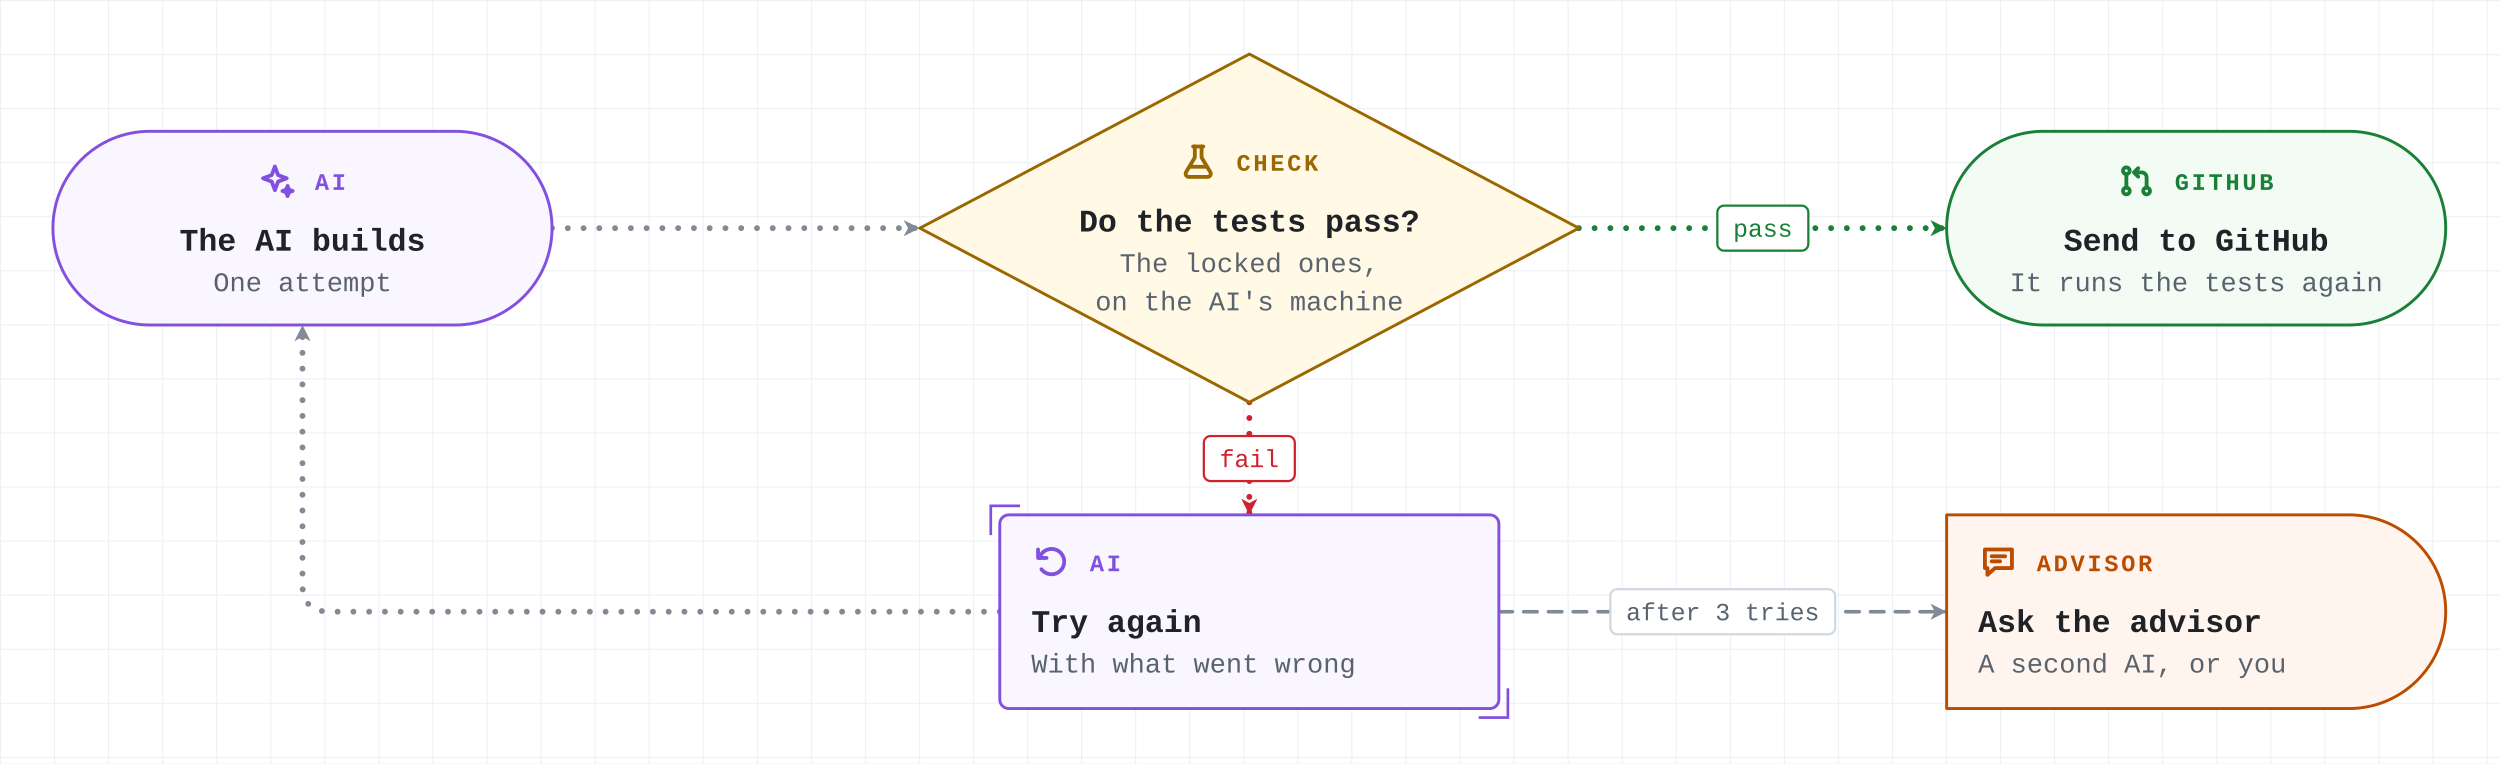
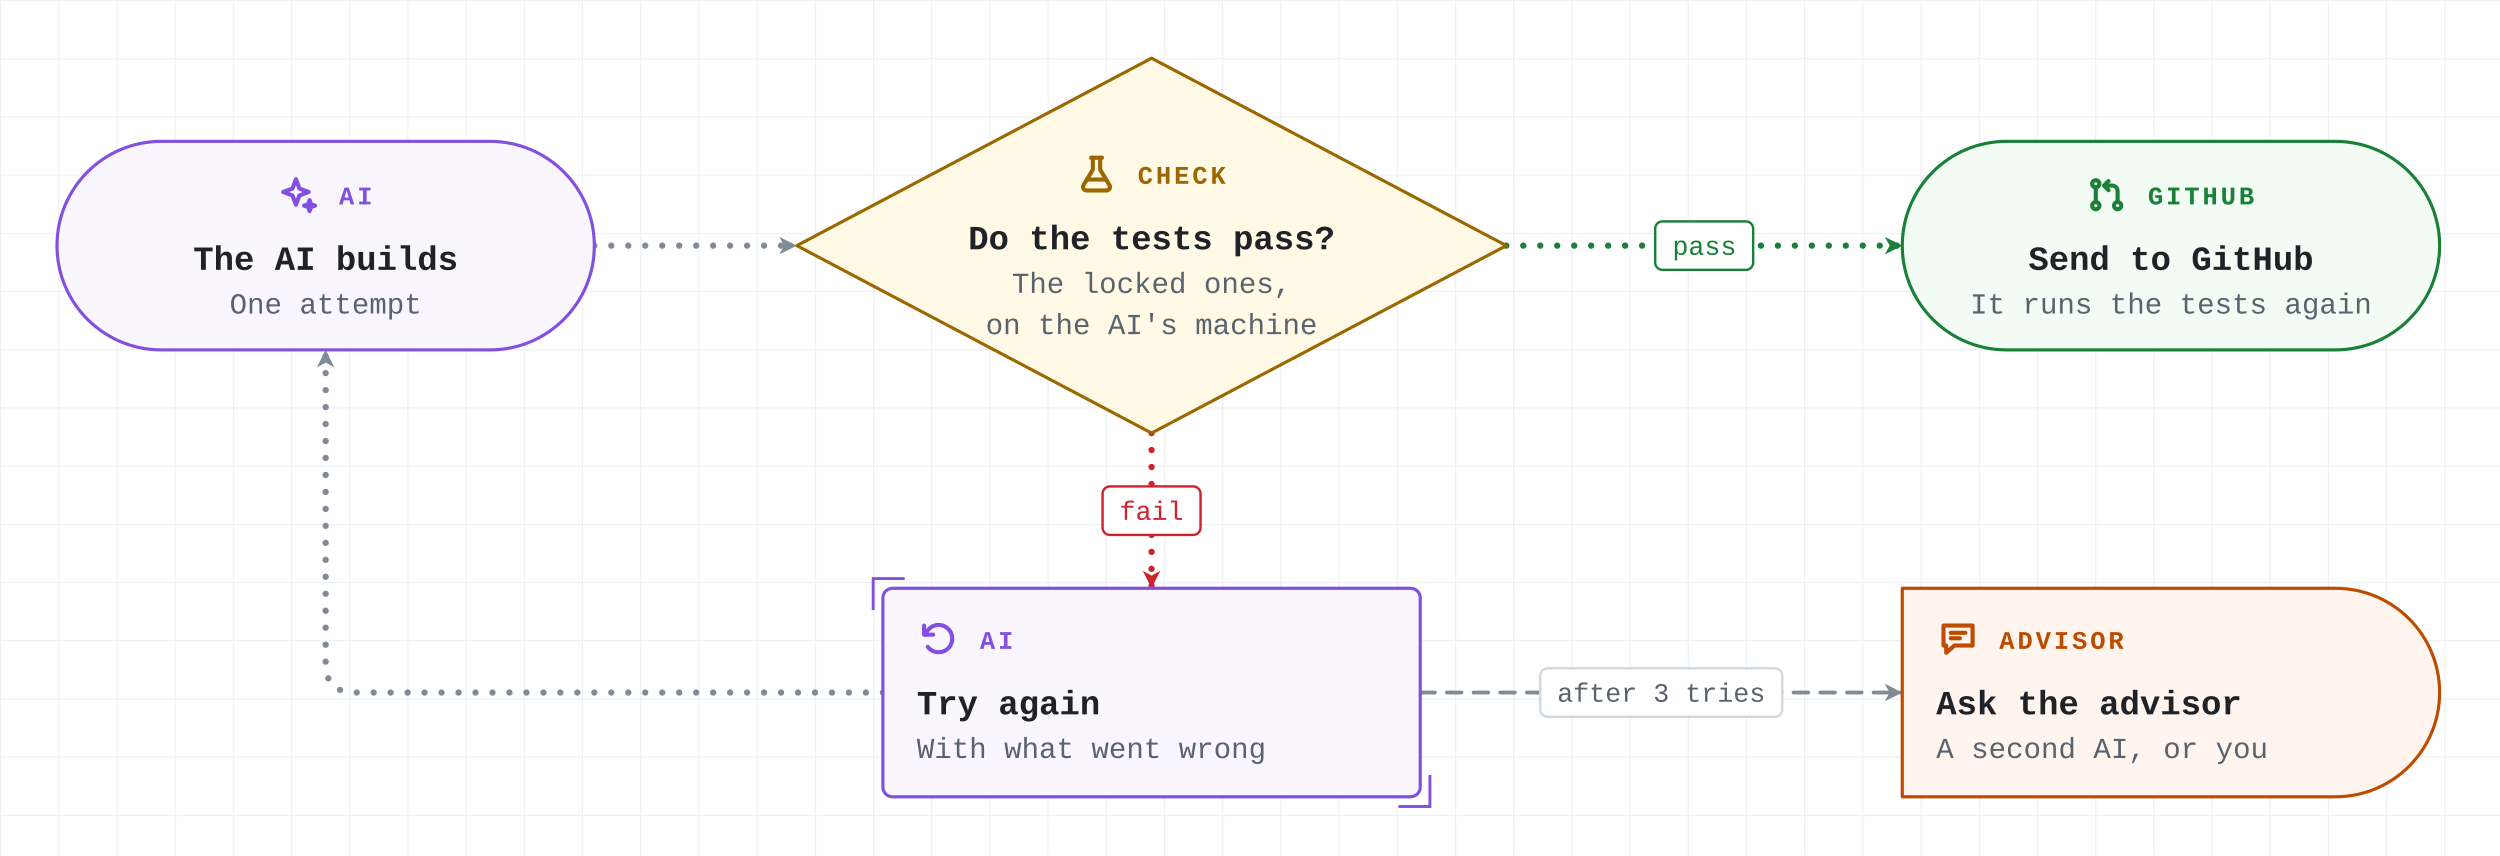
- <svg xmlns="http://www.w3.org/2000/svg" viewBox="12 -24 1110 339" width="1110" height="339" role="img" aria-labelledby="title desc" font-family="ui-monospace, SFMono-Regular, 'JetBrains Mono', 'Cascadia Mono', Menlo, Consolas, 'Liberation Mono', monospace">
+ <svg xmlns="http://www.w3.org/2000/svg" viewBox="12 -24 1031 353" width="1031" height="353" role="img" aria-labelledby="title desc" font-family="ui-monospace, SFMono-Regular, 'JetBrains Mono', 'Cascadia Mono', Menlo, Consolas, 'Liberation Mono', monospace">
  <defs>
    <marker id="arrow-plain" viewBox="0 0 10 10" refX="9" refY="5" markerWidth="9" markerHeight="9" markerUnits="userSpaceOnUse" orient="auto-start-reverse">
      <path d="M1,1 L9,5 L1,9 L3.2,5 z" fill="#818b98" />
    </marker>
    <marker id="arrow-fail" viewBox="0 0 10 10" refX="9" refY="5" markerWidth="9" markerHeight="9" markerUnits="userSpaceOnUse" orient="auto-start-reverse">
      <path d="M1,1 L9,5 L1,9 L3.2,5 z" fill="#cf222e" />
    </marker>
    <marker id="arrow-pass" viewBox="0 0 10 10" refX="9" refY="5" markerWidth="9" markerHeight="9" markerUnits="userSpaceOnUse" orient="auto-start-reverse">
      <path d="M1,1 L9,5 L1,9 L3.2,5 z" fill="#1a7f37" />
    </marker>
    <pattern id="grid" x="12" y="-24" width="24" height="24" patternUnits="userSpaceOnUse">
      <path d="M24 0H0V24" fill="none" stroke="#eef1f4" stroke-width="1" />
    </pattern>
  </defs>
  <style>.main{stroke-width:2.6;stroke-dasharray:0 7;animation:flow 0.8s linear infinite}.side{stroke-width:1.6;stroke-dasharray:6 5;animation:side 1.6s linear infinite}@keyframes flow{to{stroke-dashoffset:-7}}@keyframes side{to{stroke-dashoffset:-11}}@media (prefers-reduced-motion:reduce){.main,.side{animation:none}.ticket{display:none}}</style>
-   <rect x="12" y="-24" width="1110" height="339" fill="#ffffff" />
-   <rect x="12" y="-24" width="1110" height="339" fill="url(#grid)" />
-   <path class="main" d="M257.1,77.3 L420.4,77.3" fill="none" stroke="#818b98" stroke-linecap="round" stroke-linejoin="round" marker-end="url(#arrow-plain)" />
-   <path class="main" d="M713.0,77.3 L876.3,77.3" fill="none" stroke="#1a7f37" stroke-linecap="round" stroke-linejoin="round" marker-end="url(#arrow-pass)" />
-   <path class="main" d="M566.7,154.6 L566.7,204.6" fill="none" stroke="#cf222e" stroke-linecap="round" stroke-linejoin="round" marker-end="url(#arrow-fail)" />
-   <path class="main" d="M455.9,247.6 L158.3,247.6 Q146.3,247.6 146.3,235.6 L146.3,120.3" fill="none" stroke="#818b98" stroke-linecap="round" stroke-linejoin="round" marker-end="url(#arrow-plain)" />
-   <path class="side" d="M677.5,247.6 L876.3,247.6" fill="none" stroke="#818b98" stroke-linecap="round" stroke-linejoin="round" marker-end="url(#arrow-plain)" />
+   <rect x="12" y="-24" width="1031" height="353" fill="#ffffff" />
+   <rect x="12" y="-24" width="1031" height="353" fill="url(#grid)" />
+   <path class="main" d="M257.1,77.3 L340.6,77.3" fill="none" stroke="#818b98" stroke-linecap="round" stroke-linejoin="round" marker-end="url(#arrow-plain)" />
+   <path class="main" d="M633.2,77.3 L796.5,77.3" fill="none" stroke="#1a7f37" stroke-linecap="round" stroke-linejoin="round" marker-end="url(#arrow-pass)" />
+   <path class="main" d="M486.9,154.6 L486.9,218.6" fill="none" stroke="#cf222e" stroke-linecap="round" stroke-linejoin="round" marker-end="url(#arrow-fail)" />
+   <path class="main" d="M376.1,261.6 L158.3,261.6 Q146.3,261.6 146.3,249.6 L146.3,120.3" fill="none" stroke="#818b98" stroke-linecap="round" stroke-linejoin="round" marker-end="url(#arrow-plain)" />
+   <path class="side" d="M597.7,261.6 L796.5,261.6" fill="none" stroke="#818b98" stroke-linecap="round" stroke-linejoin="round" marker-end="url(#arrow-plain)" />
  <rect x="35.5" y="34.3" width="221.6" height="86.0" rx="43.0" fill="#f9f6ff" stroke="#8250df" stroke-width="1.3" stroke-linejoin="round" />
  <g transform="translate(125.8,47.3) scale(0.75)" fill="none" stroke="#8250df" stroke-width="2.27" stroke-linecap="round" stroke-linejoin="round">
    <path d="M11 3.5l1.9 5.1L18 10.5l-5.1 1.9L11 17.5l-1.9-5.1L4 10.5l5.1-1.9z" />
    <path d="M18.5 15l.8 2.2l2.2.8l-2.2.8l-.8 2.2l-.8-2.2l-2.2-.8l2.2-.8z" />
  </g>
  <text x="151.8" y="60.3" font-size="10.5" font-weight="700" letter-spacing="1.2" fill="#8250df">AI</text>
  <text x="146.3" y="87.3" text-anchor="middle" font-size="14" font-weight="700" fill="#1f2328">The AI builds</text>
  <text x="146.3" y="105.3" text-anchor="middle" font-size="12" fill="#59636e">One attempt</text>
-   <polygon points="566.7,0.0 713.0,77.3 566.7,154.6 420.4,77.3" fill="#fff9e5" stroke="#9a6700" stroke-width="1.3" stroke-linejoin="round" />
-   <g transform="translate(535.0,38.8) scale(0.75)" fill="none" stroke="#9a6700" stroke-width="2.27" stroke-linecap="round" stroke-linejoin="round">
+   <polygon points="486.9,0.0 633.2,77.3 486.9,154.6 340.6,77.3" fill="#fff9e5" stroke="#9a6700" stroke-width="1.3" stroke-linejoin="round" />
+   <g transform="translate(455.2,38.8) scale(0.75)" fill="none" stroke="#9a6700" stroke-width="2.27" stroke-linecap="round" stroke-linejoin="round">
    <path d="M9 3h6" />
    <path d="M10 3v6.5l-5.2 8.7A1.9 1.9 0 0 0 6.4 21h11.2a1.9 1.9 0 0 0 1.6-2.8L14 9.5V3" />
    <path d="M7.4 15h9.2" />
  </g>
-   <text x="561.0" y="51.8" font-size="10.5" font-weight="700" letter-spacing="1.2" fill="#9a6700">CHECK</text>
-   <text x="566.7" y="78.8" text-anchor="middle" font-size="14" font-weight="700" fill="#1f2328">Do the tests pass?</text>
-   <text x="566.7" y="96.8" text-anchor="middle" font-size="12" fill="#59636e">The locked ones,</text>
-   <text x="566.7" y="113.8" text-anchor="middle" font-size="12" fill="#59636e">on the AI's machine</text>
-   <rect x="876.3" y="34.3" width="221.6" height="86.0" rx="43.0" fill="#f2fbf4" stroke="#1a7f37" stroke-width="1.3" stroke-linejoin="round" />
-   <g transform="translate(951.6,47.3) scale(0.75)" fill="none" stroke="#1a7f37" stroke-width="2.27" stroke-linecap="round" stroke-linejoin="round">
+   <text x="481.2" y="51.8" font-size="10.5" font-weight="700" letter-spacing="1.2" fill="#9a6700">CHECK</text>
+   <text x="486.9" y="78.8" text-anchor="middle" font-size="14" font-weight="700" fill="#1f2328">Do the tests pass?</text>
+   <text x="486.9" y="96.8" text-anchor="middle" font-size="12" fill="#59636e">The locked ones,</text>
+   <text x="486.9" y="113.8" text-anchor="middle" font-size="12" fill="#59636e">on the AI's machine</text>
+   <rect x="796.5" y="34.3" width="221.6" height="86.0" rx="43.0" fill="#f2fbf4" stroke="#1a7f37" stroke-width="1.3" stroke-linejoin="round" />
+   <g transform="translate(871.8,47.3) scale(0.75)" fill="none" stroke="#1a7f37" stroke-width="2.27" stroke-linecap="round" stroke-linejoin="round">
    <path d="M6 4a2 2 0 1 0 0 4a2 2 0 1 0 0-4z" />
    <path d="M6 16a2 2 0 1 0 0 4a2 2 0 1 0 0-4z" />
    <path d="M18 16a2 2 0 1 0 0 4a2 2 0 1 0 0-4z" />
    <path d="M6 8v8" />
    <path d="M18 16v-6a3 3 0 0 0-3-3h-4" />
    <path d="M13 4.5L10.5 7L13 9.5" />
  </g>
-   <text x="977.6" y="60.3" font-size="10.5" font-weight="700" letter-spacing="1.2" fill="#1a7f37">GITHUB</text>
-   <text x="987.1" y="87.3" text-anchor="middle" font-size="14" font-weight="700" fill="#1f2328">Send to GitHub</text>
-   <text x="987.1" y="105.3" text-anchor="middle" font-size="12" fill="#59636e">It runs the tests again</text>
-   <rect x="455.9" y="204.6" width="221.6" height="86.0" rx="4" fill="#f9f6ff" stroke="#8250df" stroke-width="1.3" stroke-linejoin="round" />
-   <path d="M464.9,200.6 H451.9 V213.6" fill="none" stroke="#8250df" stroke-width="1.2" />
-   <path d="M668.5,294.6 H681.5 V281.6" fill="none" stroke="#8250df" stroke-width="1.2" />
-   <g transform="translate(469.9,216.6) scale(0.75)" fill="none" stroke="#8250df" stroke-width="2.27" stroke-linecap="round" stroke-linejoin="round">
+   <text x="897.8" y="60.3" font-size="10.5" font-weight="700" letter-spacing="1.2" fill="#1a7f37">GITHUB</text>
+   <text x="907.3" y="87.3" text-anchor="middle" font-size="14" font-weight="700" fill="#1f2328">Send to GitHub</text>
+   <text x="907.3" y="105.3" text-anchor="middle" font-size="12" fill="#59636e">It runs the tests again</text>
+   <rect x="376.1" y="218.6" width="221.6" height="86.0" rx="4" fill="#f9f6ff" stroke="#8250df" stroke-width="1.3" stroke-linejoin="round" />
+   <path d="M385.1,214.6 H372.1 V227.6" fill="none" stroke="#8250df" stroke-width="1.2" />
+   <path d="M588.7,308.6 H601.7 V295.6" fill="none" stroke="#8250df" stroke-width="1.2" />
+   <g transform="translate(390.1,230.6) scale(0.75)" fill="none" stroke="#8250df" stroke-width="2.27" stroke-linecap="round" stroke-linejoin="round">
    <path d="M4 4.5v5h5" />
    <path d="M4.8 9.5A7.5 7.5 0 1 1 6 16.2" />
  </g>
-   <text x="495.9" y="229.6" font-size="10.5" font-weight="700" letter-spacing="1.2" fill="#8250df">AI</text>
-   <text x="469.9" y="256.6" font-size="14" font-weight="700" fill="#1f2328">Try again</text>
-   <text x="469.9" y="274.6" font-size="12" fill="#59636e">With what went wrong</text>
-   <path d="M876.3,204.6 H1054.9 A43.0,43.0 0 0 1 1054.9,290.6 H876.3 Z" fill="#fff5ee" stroke="#bc4c00" stroke-width="1.3" stroke-linejoin="round" />
-   <g transform="translate(890.3,216.6) scale(0.75)" fill="none" stroke="#bc4c00" stroke-width="2.27" stroke-linecap="round" stroke-linejoin="round">
+   <text x="416.1" y="243.6" font-size="10.5" font-weight="700" letter-spacing="1.2" fill="#8250df">AI</text>
+   <text x="390.1" y="270.6" font-size="14" font-weight="700" fill="#1f2328">Try again</text>
+   <text x="390.1" y="288.6" font-size="12" fill="#59636e">With what went wrong</text>
+   <path d="M796.5,218.6 H975.1 A43.0,43.0 0 0 1 975.1,304.6 H796.5 Z" fill="#fff5ee" stroke="#bc4c00" stroke-width="1.3" stroke-linejoin="round" />
+   <g transform="translate(810.5,230.6) scale(0.75)" fill="none" stroke="#bc4c00" stroke-width="2.27" stroke-linecap="round" stroke-linejoin="round">
    <path d="M4 4.5h16v11H10l-4.5 4v-4H4z" />
    <path d="M8 8.5h8M8 11.5h5" />
  </g>
-   <text x="916.3" y="229.6" font-size="10.5" font-weight="700" letter-spacing="1.2" fill="#bc4c00">ADVISOR</text>
-   <text x="890.3" y="256.6" font-size="14" font-weight="700" fill="#1f2328">Ask the advisor</text>
-   <text x="890.3" y="274.6" font-size="12" fill="#59636e">A second AI, or you</text>
-   <rect x="774.5" y="67.3" width="40.4" height="20" rx="3" fill="#ffffff" stroke="#1a7f37" stroke-width="1" />
-   <text x="794.7" y="81.1" text-anchor="middle" font-size="11" fill="#1a7f37">pass</text>
-   <rect x="546.5" y="169.6" width="40.4" height="20" rx="3" fill="#ffffff" stroke="#cf222e" stroke-width="1" />
-   <text x="566.7" y="183.4" text-anchor="middle" font-size="11" fill="#cf222e">fail</text>
-   <rect x="727.0" y="237.6" width="99.8" height="20" rx="3" fill="#ffffff" stroke="#d1d9e0" stroke-width="1" />
-   <text x="776.9" y="251.4" text-anchor="middle" font-size="11" fill="#59636e">after 3 tries</text>
+   <text x="836.5" y="243.6" font-size="10.5" font-weight="700" letter-spacing="1.2" fill="#bc4c00">ADVISOR</text>
+   <text x="810.5" y="270.6" font-size="14" font-weight="700" fill="#1f2328">Ask the advisor</text>
+   <text x="810.5" y="288.6" font-size="12" fill="#59636e">A second AI, or you</text>
+   <rect x="694.6" y="67.3" width="40.4" height="20" rx="3" fill="#ffffff" stroke="#1a7f37" stroke-width="1" />
+   <text x="714.9" y="81.1" text-anchor="middle" font-size="11" fill="#1a7f37">pass</text>
+   <rect x="466.7" y="176.6" width="40.4" height="20" rx="3" fill="#ffffff" stroke="#cf222e" stroke-width="1" />
+   <text x="486.9" y="190.4" text-anchor="middle" font-size="11" fill="#cf222e">fail</text>
+   <rect x="647.2" y="251.6" width="99.8" height="20" rx="3" fill="#ffffff" stroke="#d1d9e0" stroke-width="1" />
+   <text x="697.1" y="265.4" text-anchor="middle" font-size="11" fill="#59636e">after 3 tries</text>
</svg>
